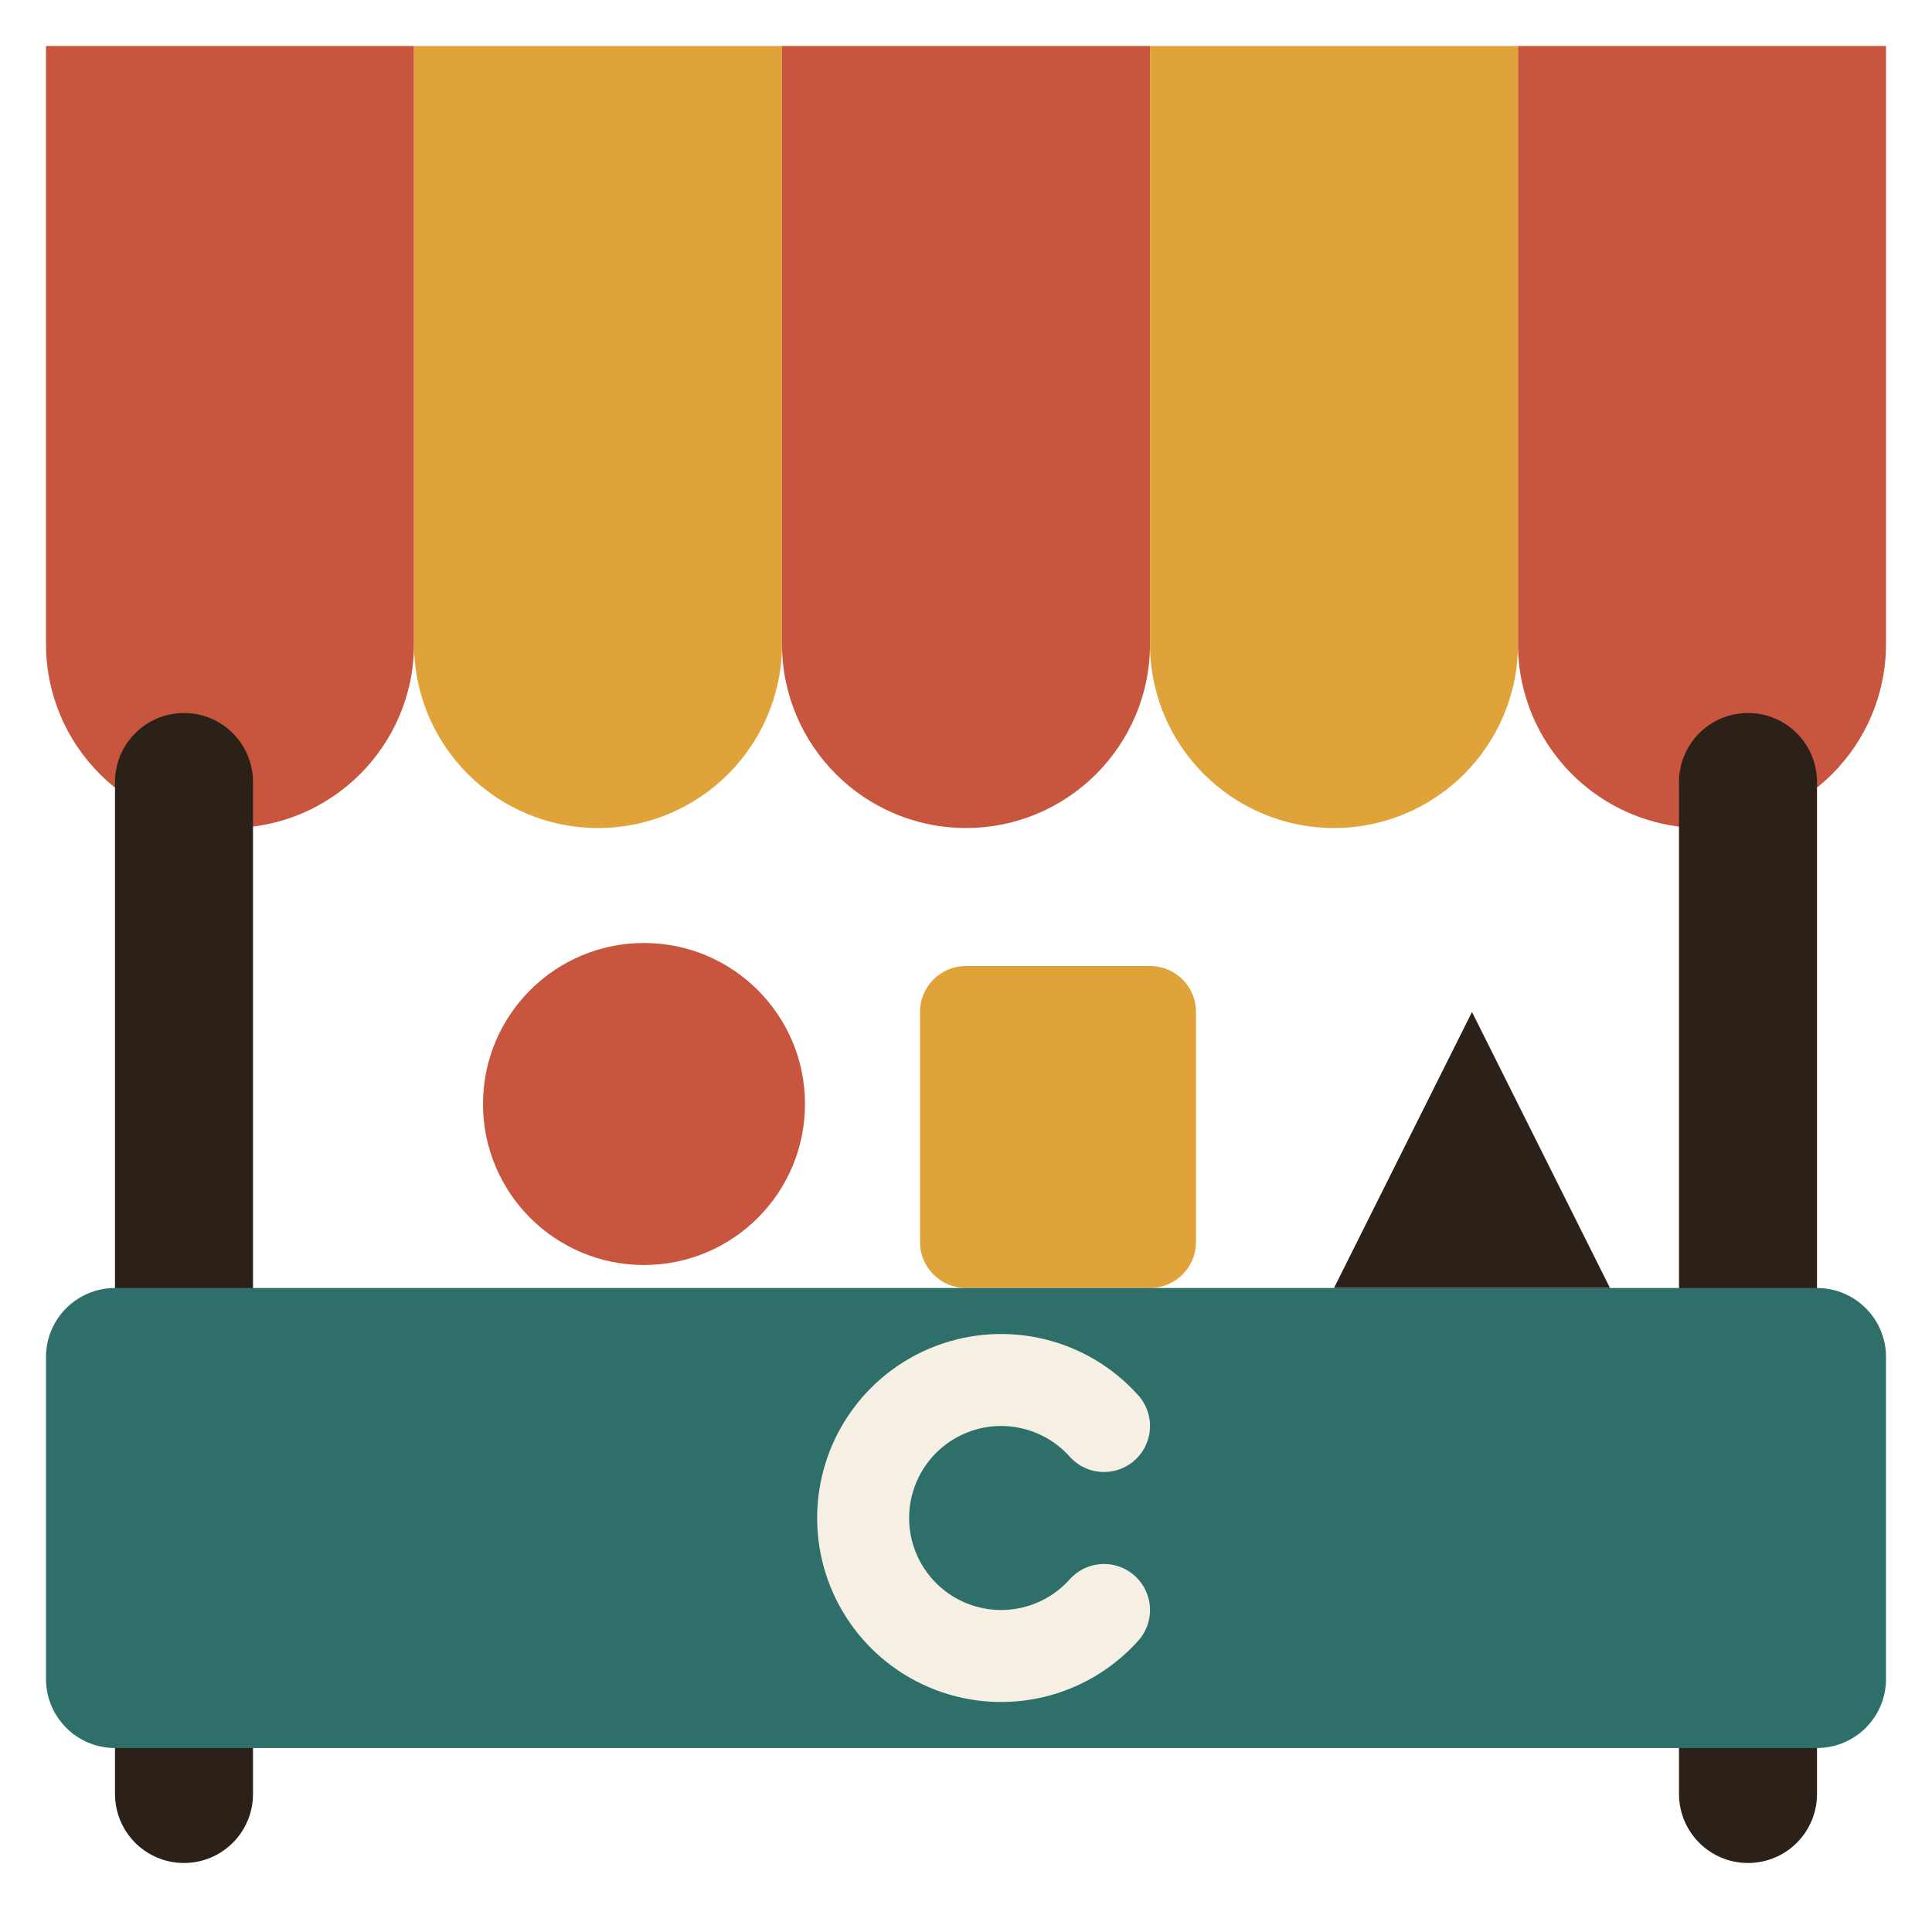
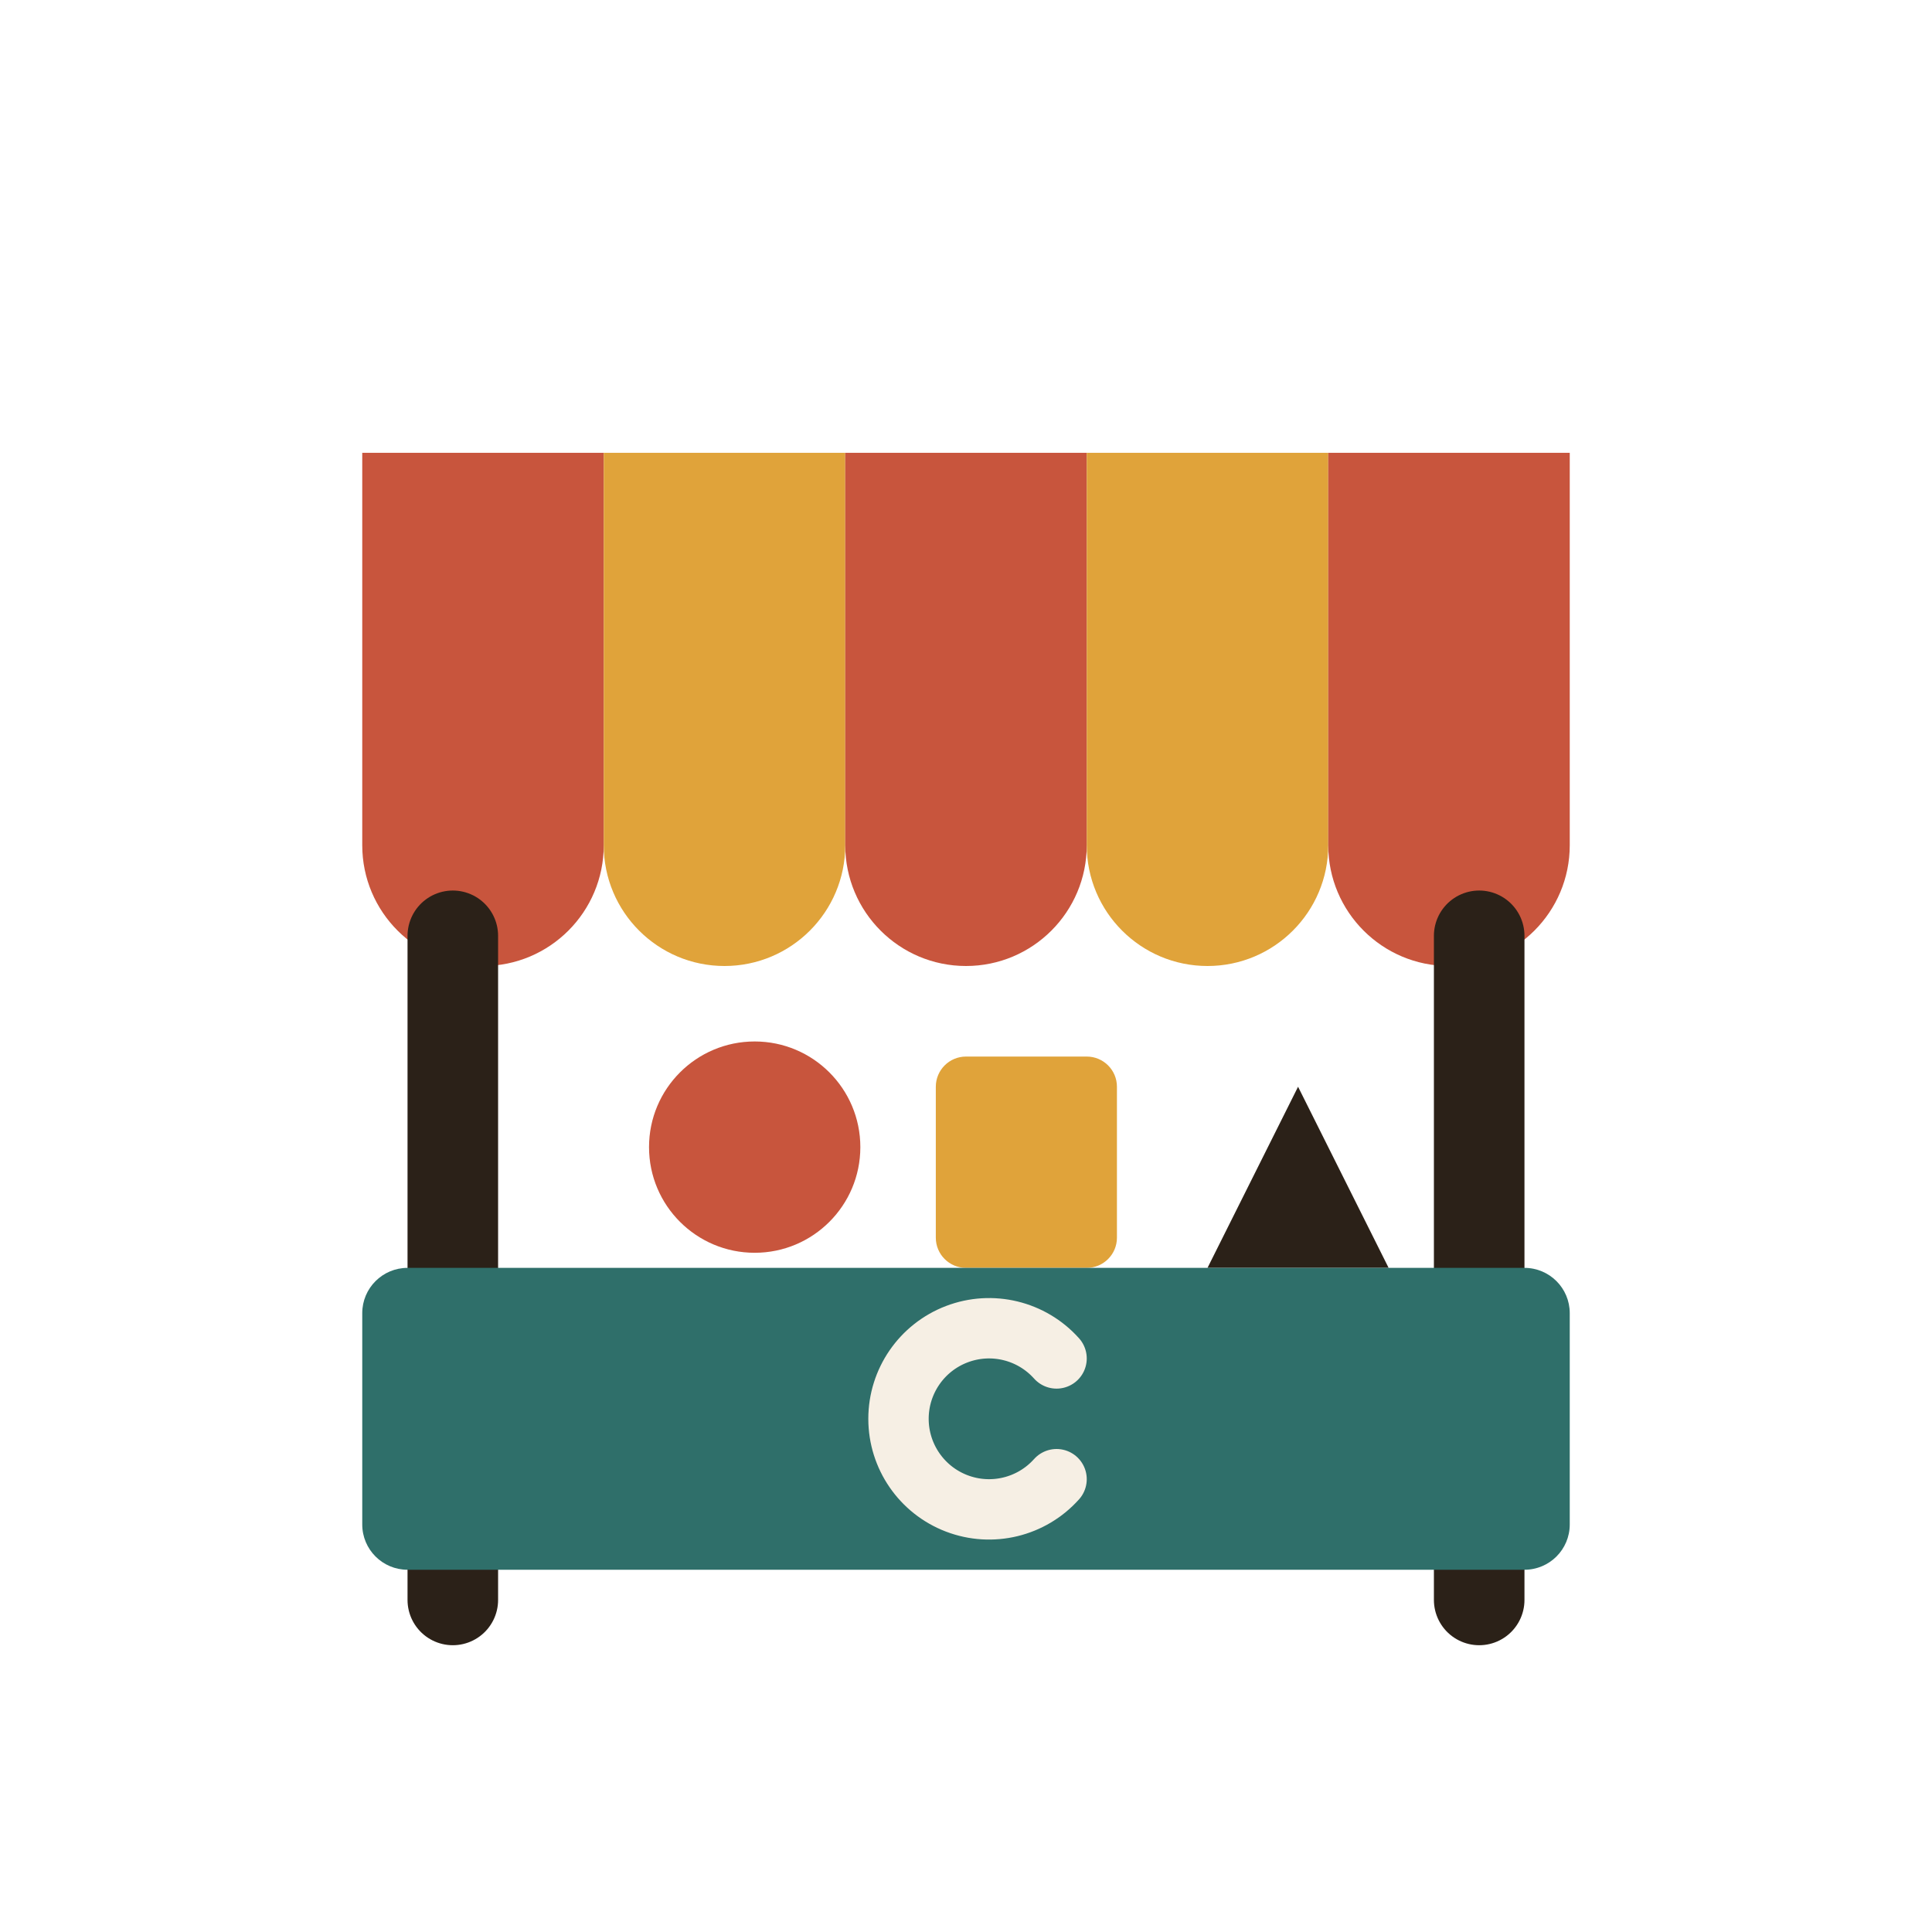
- <svg xmlns="http://www.w3.org/2000/svg" viewBox="22 28 84 84" width="128" height="128">
+ <svg xmlns="http://www.w3.org/2000/svg" viewBox="0 0 128 128" width="128" height="128">
  <g transform="translate(16 16)">
    <g>
      <path d="M8 14H24V40A8 8 0 0 1 8 40Z" fill="#c8553d" />
      <path d="M24 14H40V40A8 8 0 0 1 24 40Z" fill="#e0a33a" fill-opacity="1" />
      <path d="M40 14H56V40A8 8 0 0 1 40 40Z" fill="#c8553d" />
      <path d="M56 14H72V40A8 8 0 0 1 56 40Z" fill="#e0a33a" fill-opacity="1" />
      <path d="M72 14H88V40A8 8 0 0 1 72 40Z" fill="#c8553d" />
      <path d="M14 46V90M82 46V90" stroke="#2b2118" stroke-width="6" stroke-linecap="round" />
      <circle cx="34" cy="60" r="7" fill="#c8553d" />
      <rect x="46" y="54" width="12" height="14" rx="2" fill="#e0a33a" fill-opacity="1" />
      <path d="M64 68L70 56L76 68Z" fill="#2b2118" />
      <rect x="8" y="68" width="80" height="20" rx="3" fill="#2f6f6a" />
      <path d="M54 74A6 6 0 1 0 54 82" fill="none" stroke="#f6efe4" stroke-width="4" stroke-linecap="round" />
    </g>
  </g>
</svg>
